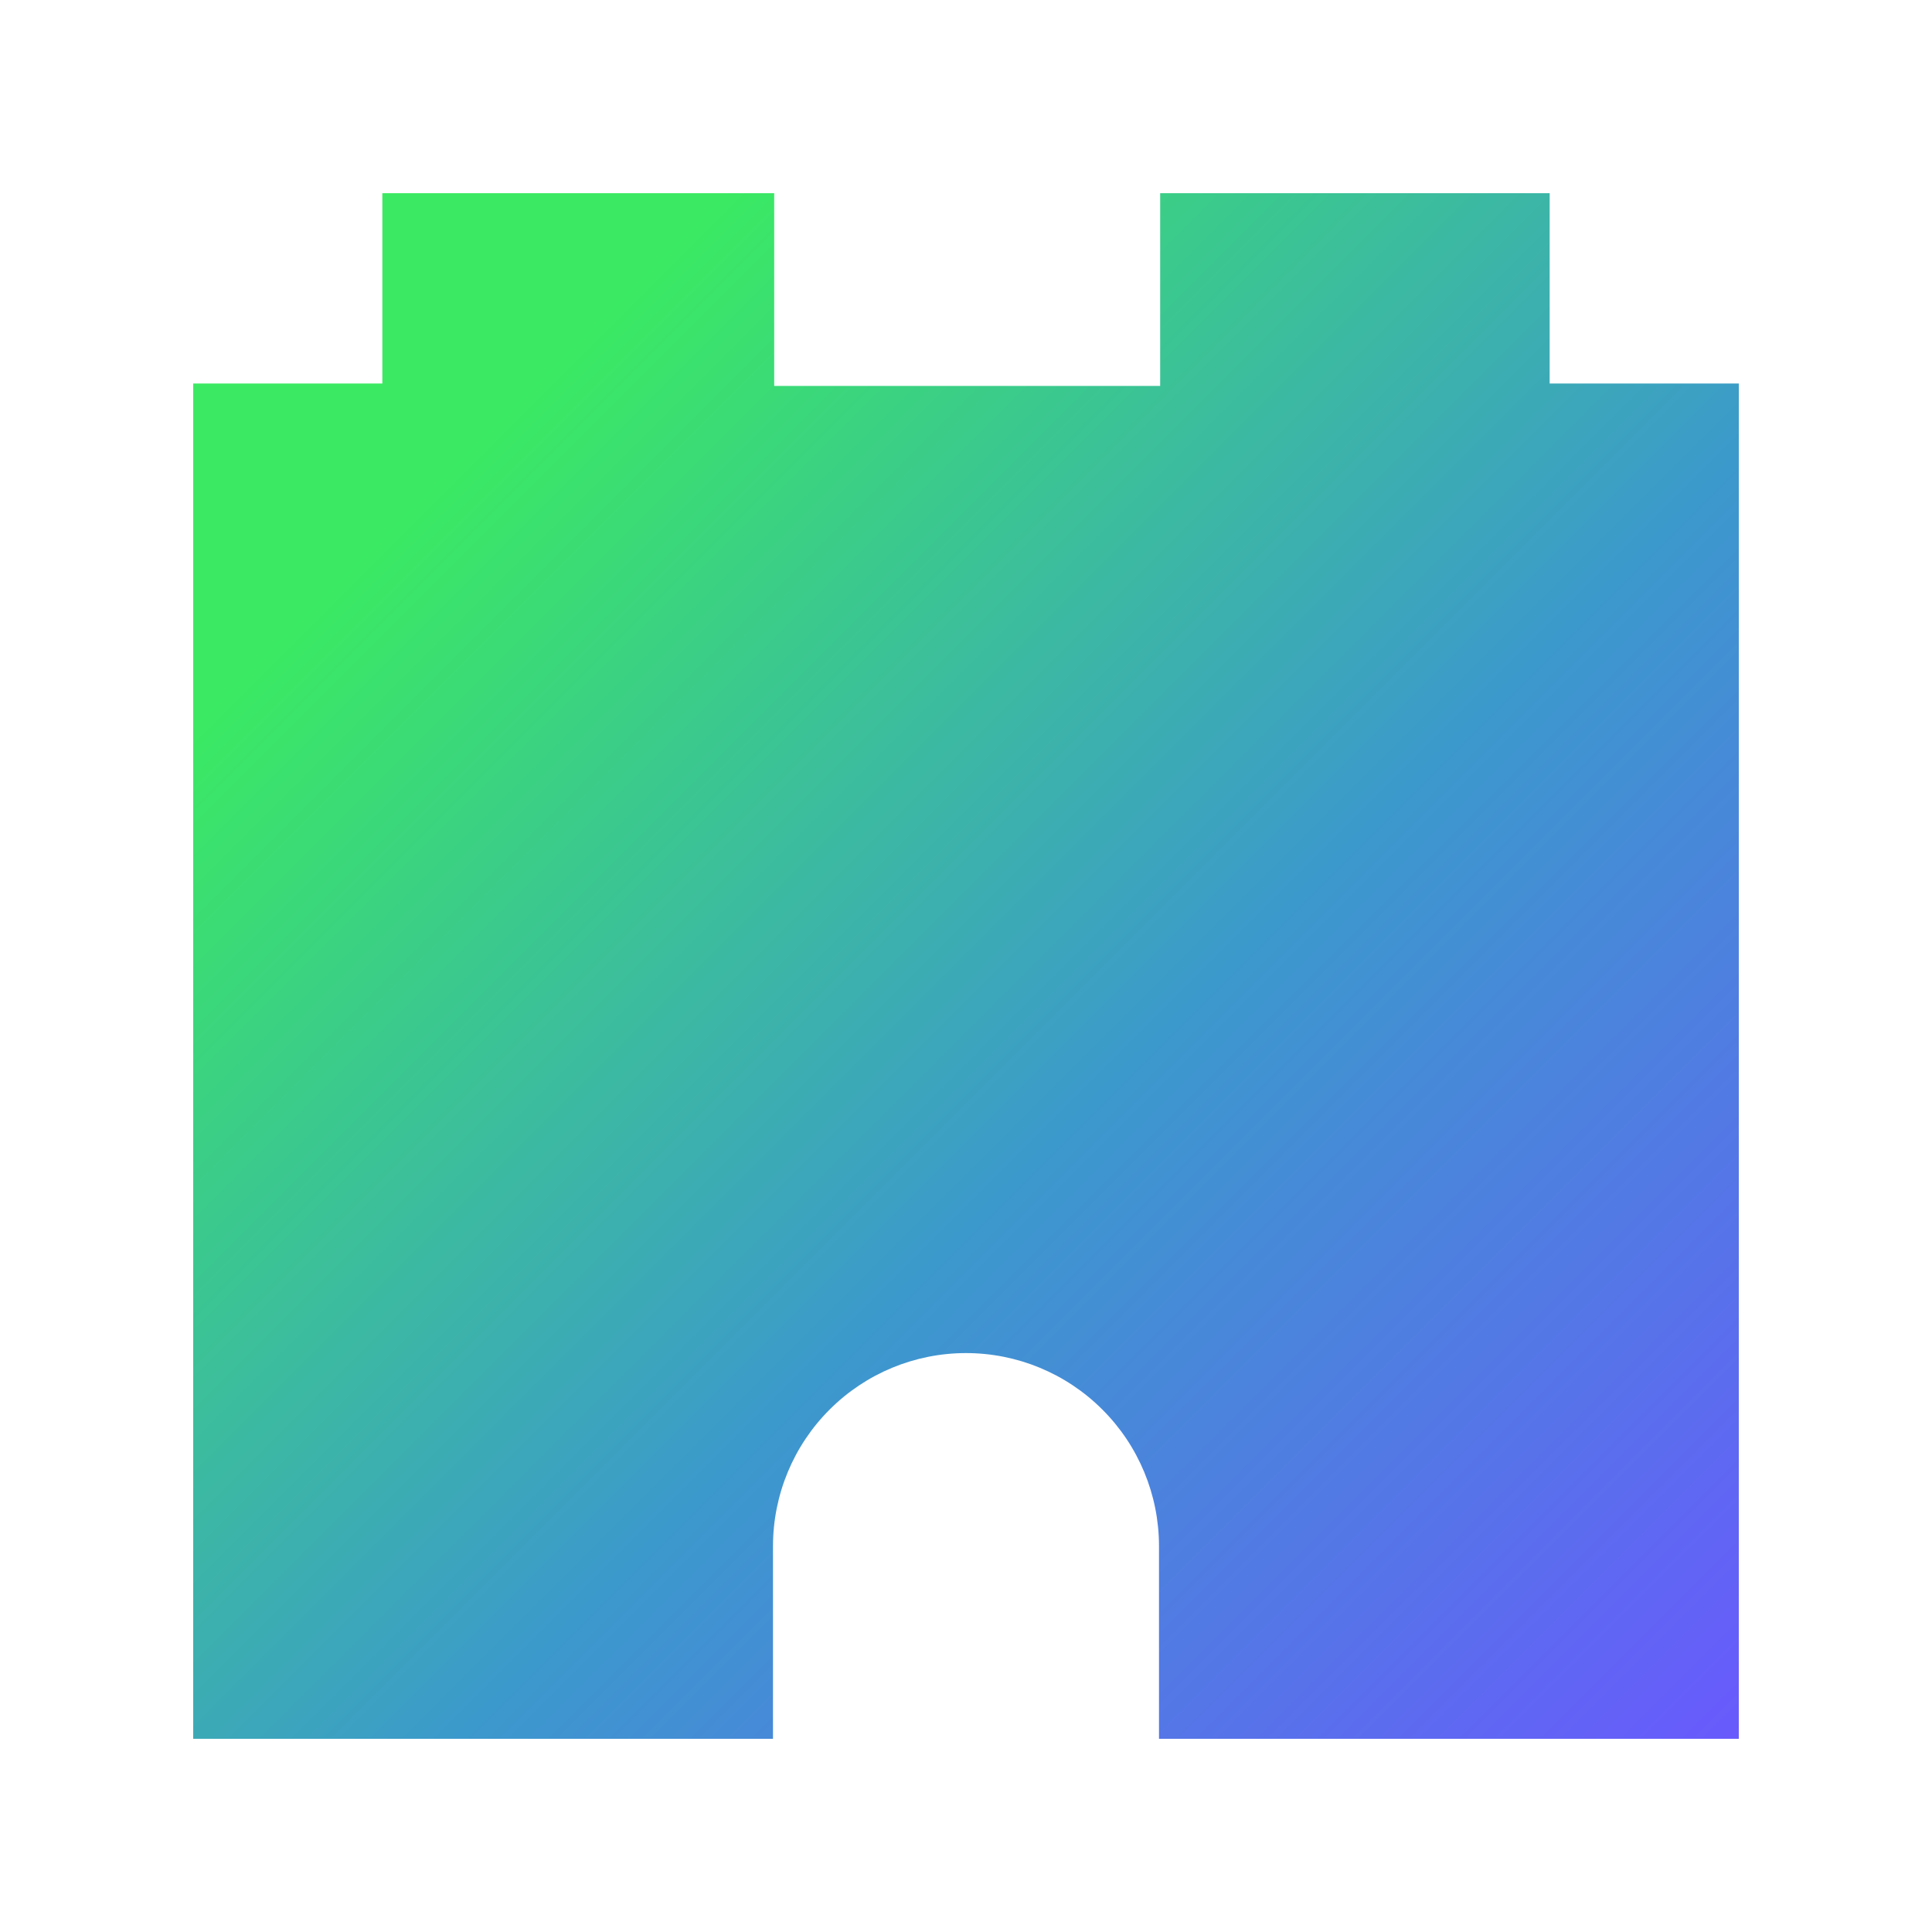
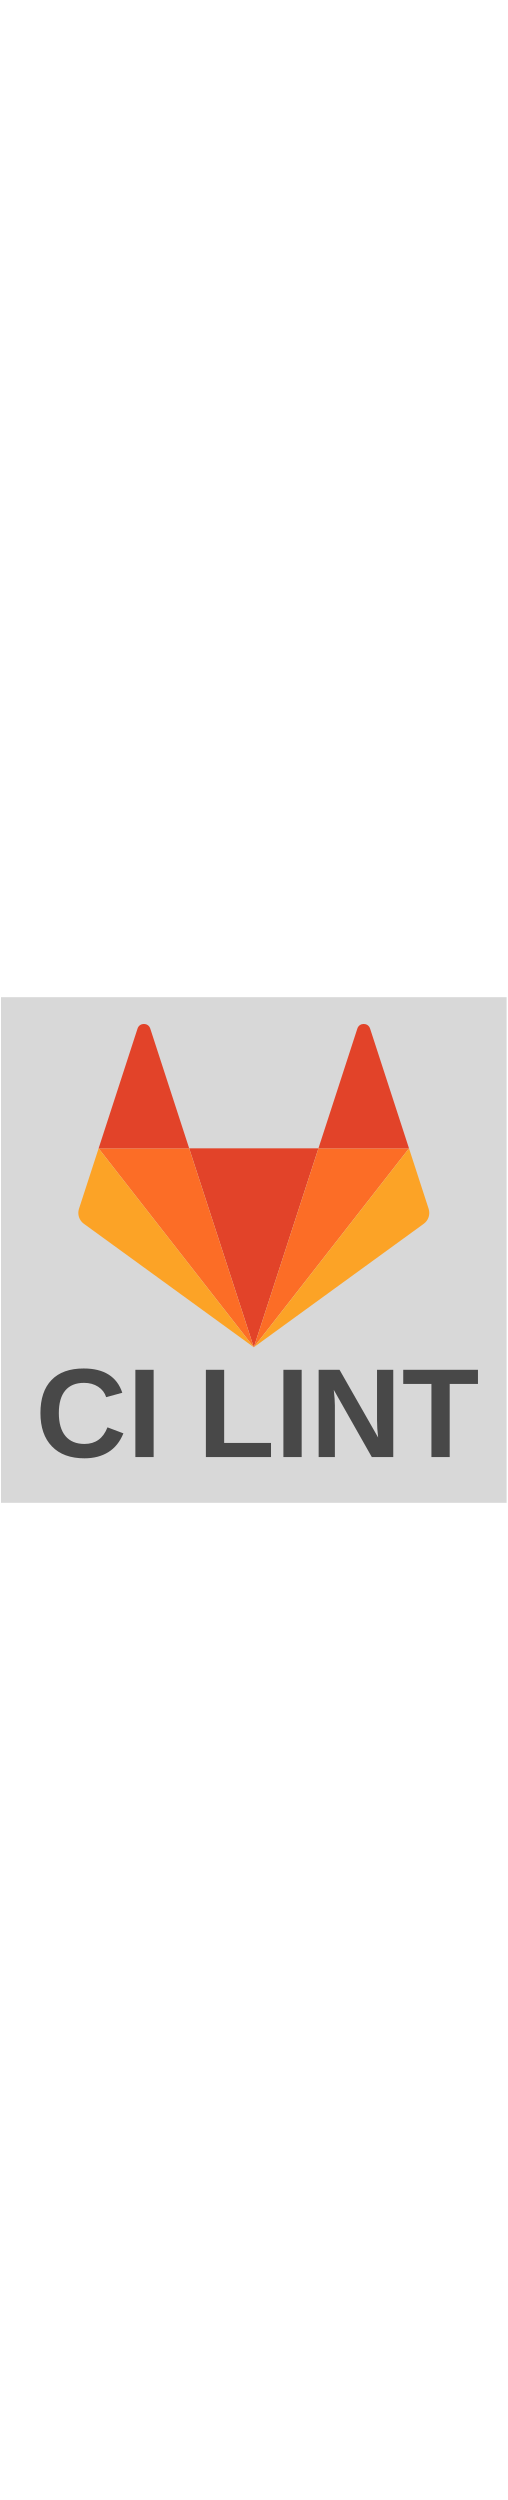
- <svg xmlns="http://www.w3.org/2000/svg" width="40" height="40" viewBox="0 0 40 40" fill="none">
-   <path d="M32.084 7.94V4H24.02V7.99H16.029V4H7.916V7.94H4V36H16.004V32.005C16.006 30.946 16.427 29.931 17.177 29.183C17.926 28.434 18.941 28.014 20 28.014C21.059 28.014 22.074 28.434 22.823 29.183C23.573 29.931 23.994 30.946 23.996 32.005V36H36V7.94H32.084Z" fill="url(#paint0_linear)" />
-   <defs>
-     <linearGradient id="paint0_linear" x1="2.942" y1="4.9" x2="37.777" y2="39.734" gradientUnits="userSpaceOnUse">
-       <stop offset="0.159" stop-color="#3BEA62" />
-       <stop offset="0.54" stop-color="#3C99CC" />
-       <stop offset="0.937" stop-color="#6B57FF" />
-     </linearGradient>
-   </defs>
+ <svg xmlns="http://www.w3.org/2000/svg" xmlns:ns1="https://boxy-svg.com" width="40px" height="197px" viewBox="0 0 256 236" version="1.1" preserveAspectRatio="xMidYMid">
+   <rect y="-10" width="256" height="256" style="fill: rgb(216, 216, 216); stroke: rgb(255, 255, 255);" />
+   <g transform="matrix(0.691887, 0, 0, 0.691887, 39.38663, 3.708949)" ns1:origin="0.5 0.495074">
+     <path d="M128.075,236.075 L128.075,236.075 L175.179,91.104 L80.971,91.104 L128.075,236.075 L128.075,236.075 Z" fill="#E24329" />
+     <path d="M128.075,236.074 L80.971,91.104 L14.956,91.104 L128.075,236.074 L128.075,236.074 Z" fill="#FC6D26" />
+     <path d="M14.956,91.104 L14.956,91.104 L0.642,135.16 C-0.664,139.178 0.766,143.58 4.184,146.063 L128.075,236.075 L14.956,91.104 L14.956,91.104 Z" fill="#FCA326" />
+     <path d="M14.956,91.105 L80.971,91.105 L52.6,3.79 C51.141,-0.703 44.785,-0.702 43.326,3.79 L14.956,91.105 L14.956,91.105 Z" fill="#E24329" />
+     <path d="M128.075,236.074 L175.179,91.104 L241.194,91.104 L128.075,236.074 L128.075,236.074 Z" fill="#FC6D26" />
+     <path d="M241.194,91.104 L241.194,91.104 L255.508,135.16 C256.814,139.178 255.384,143.58 251.965,146.063 L128.075,236.075 L241.194,91.104 L241.194,91.104 Z" fill="#FCA326" />
+     <path d="M241.194,91.105 L175.179,91.105 L203.55,3.79 C205.009,-0.703 211.365,-0.702 212.824,3.79 L241.194,91.105 L241.194,91.105 Z" fill="#E24329" />
+   </g>
+   <text style="fill: rgb(72, 72, 72); font-family: Arial, sans-serif; font-size: 64px; font-weight: 700; white-space: pre;" x="17.767" y="222.438">CI LINT</text>
</svg>
